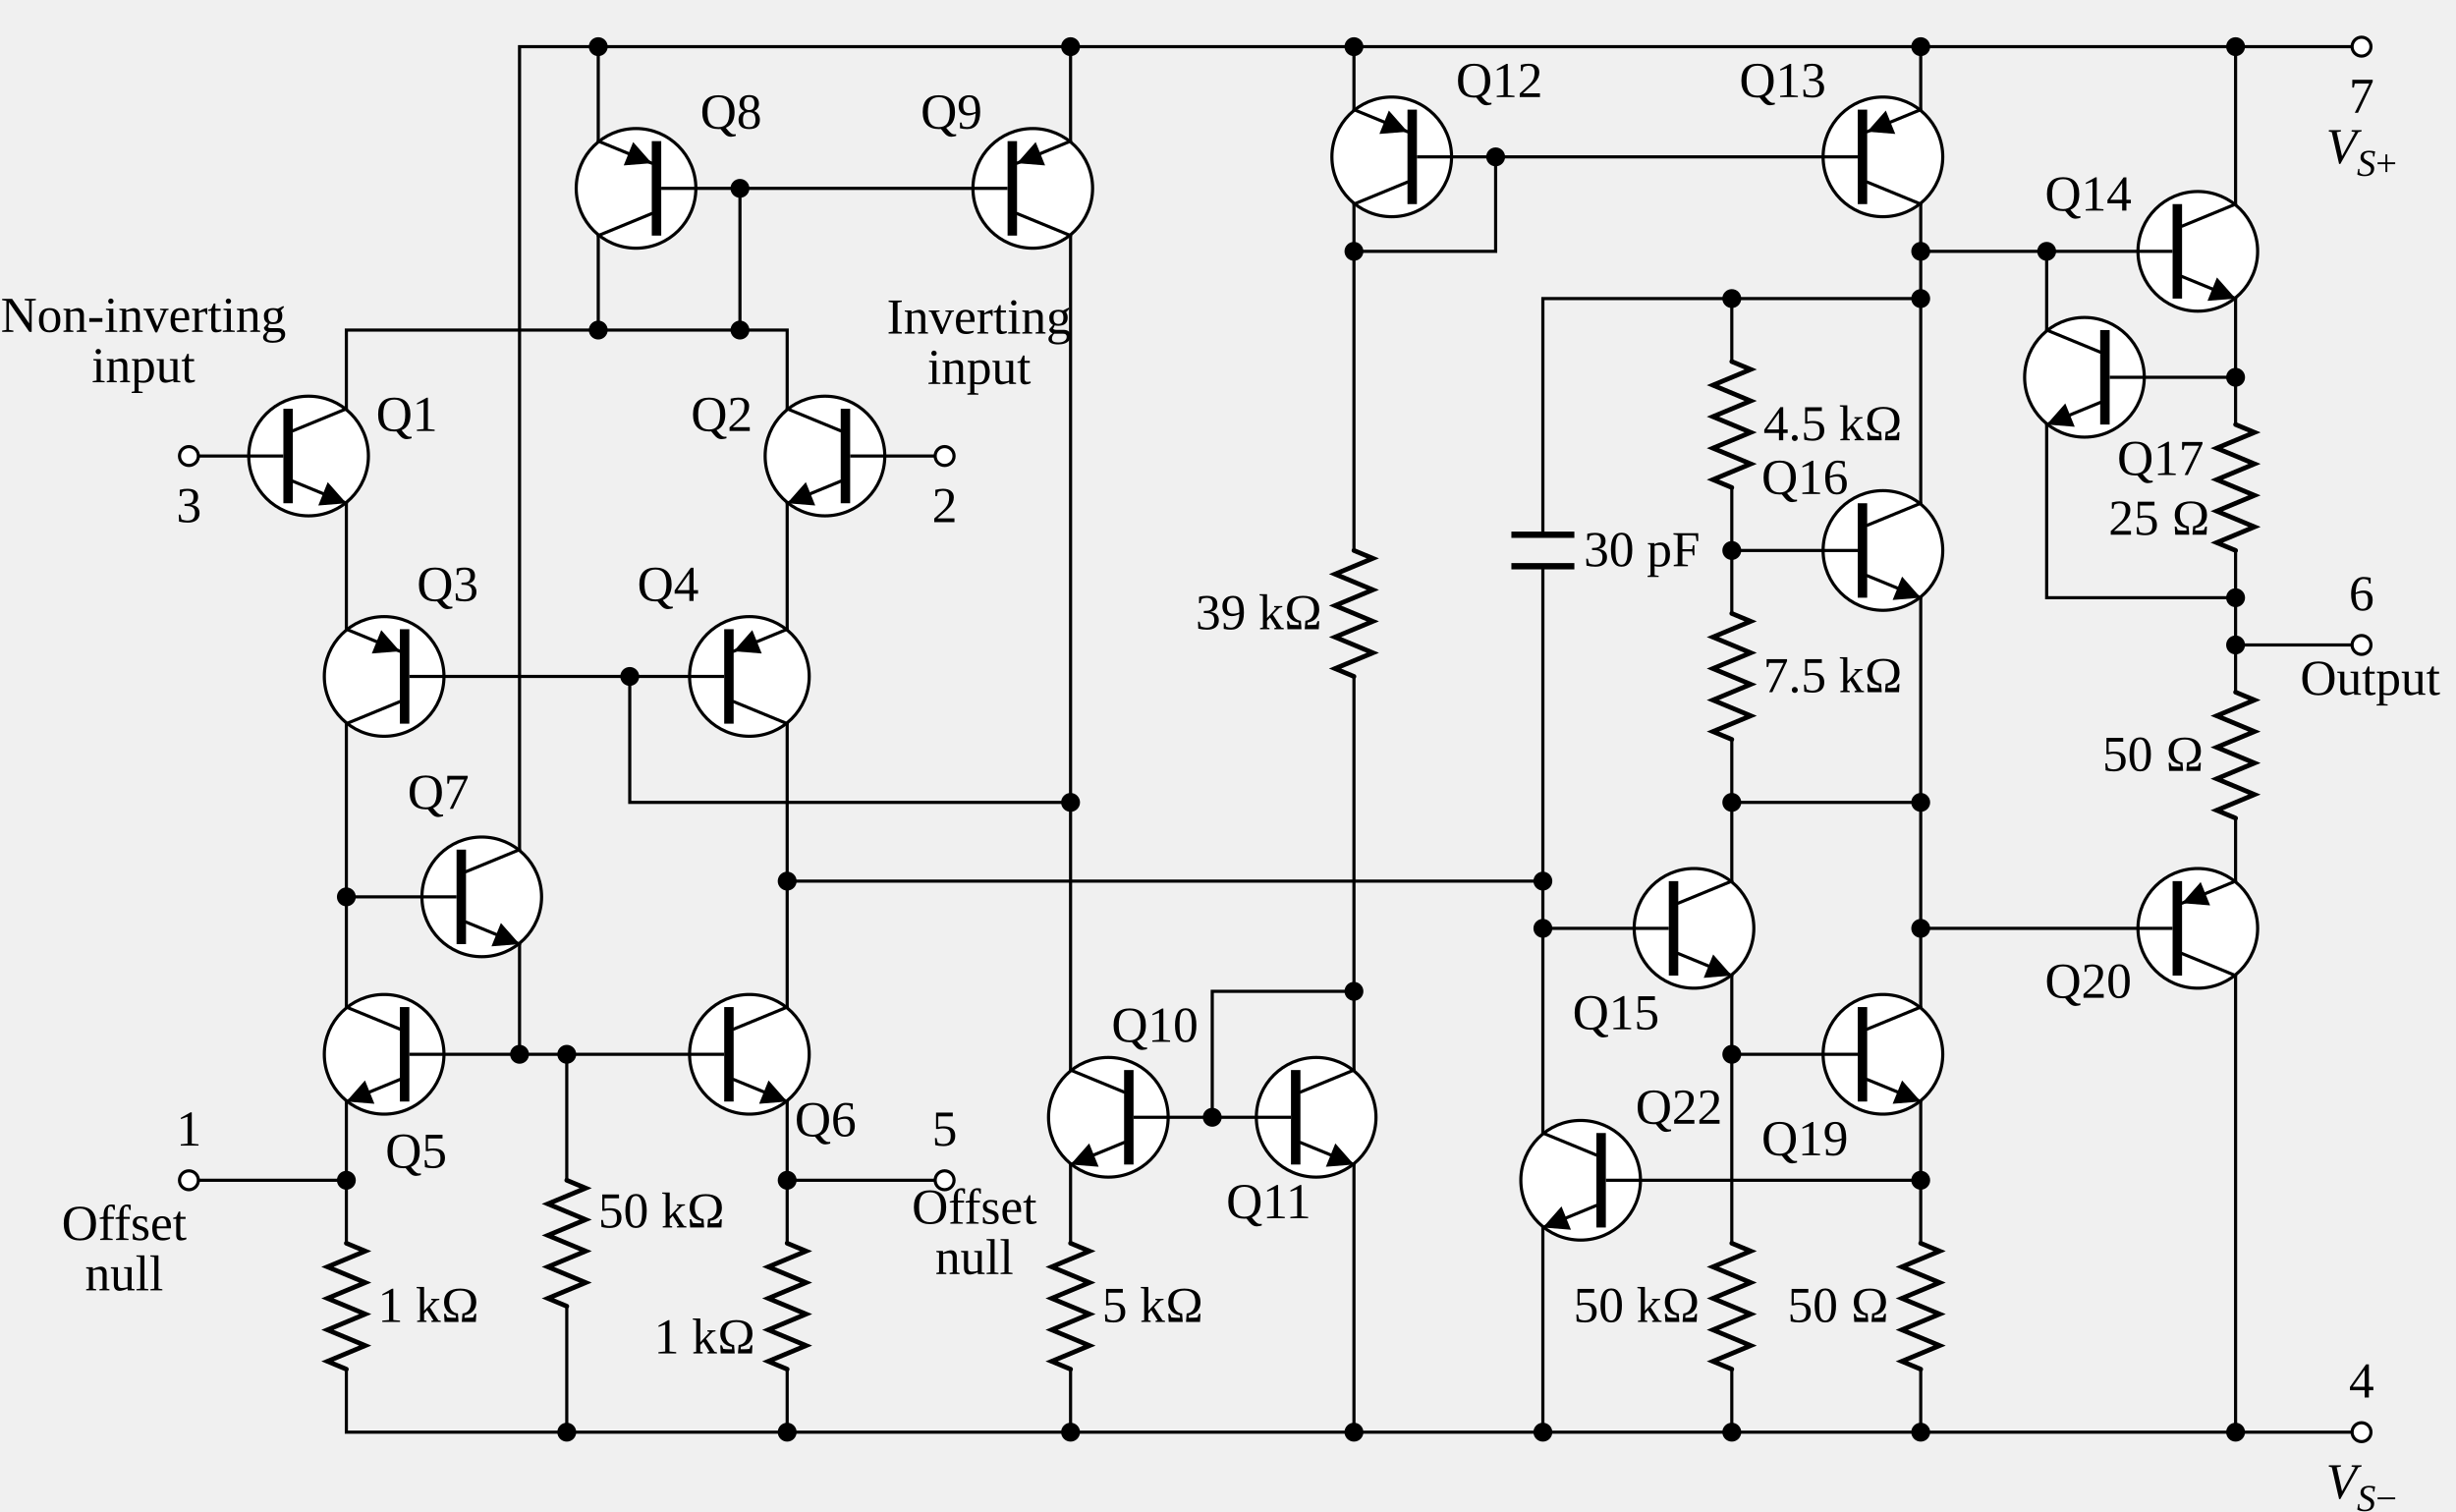
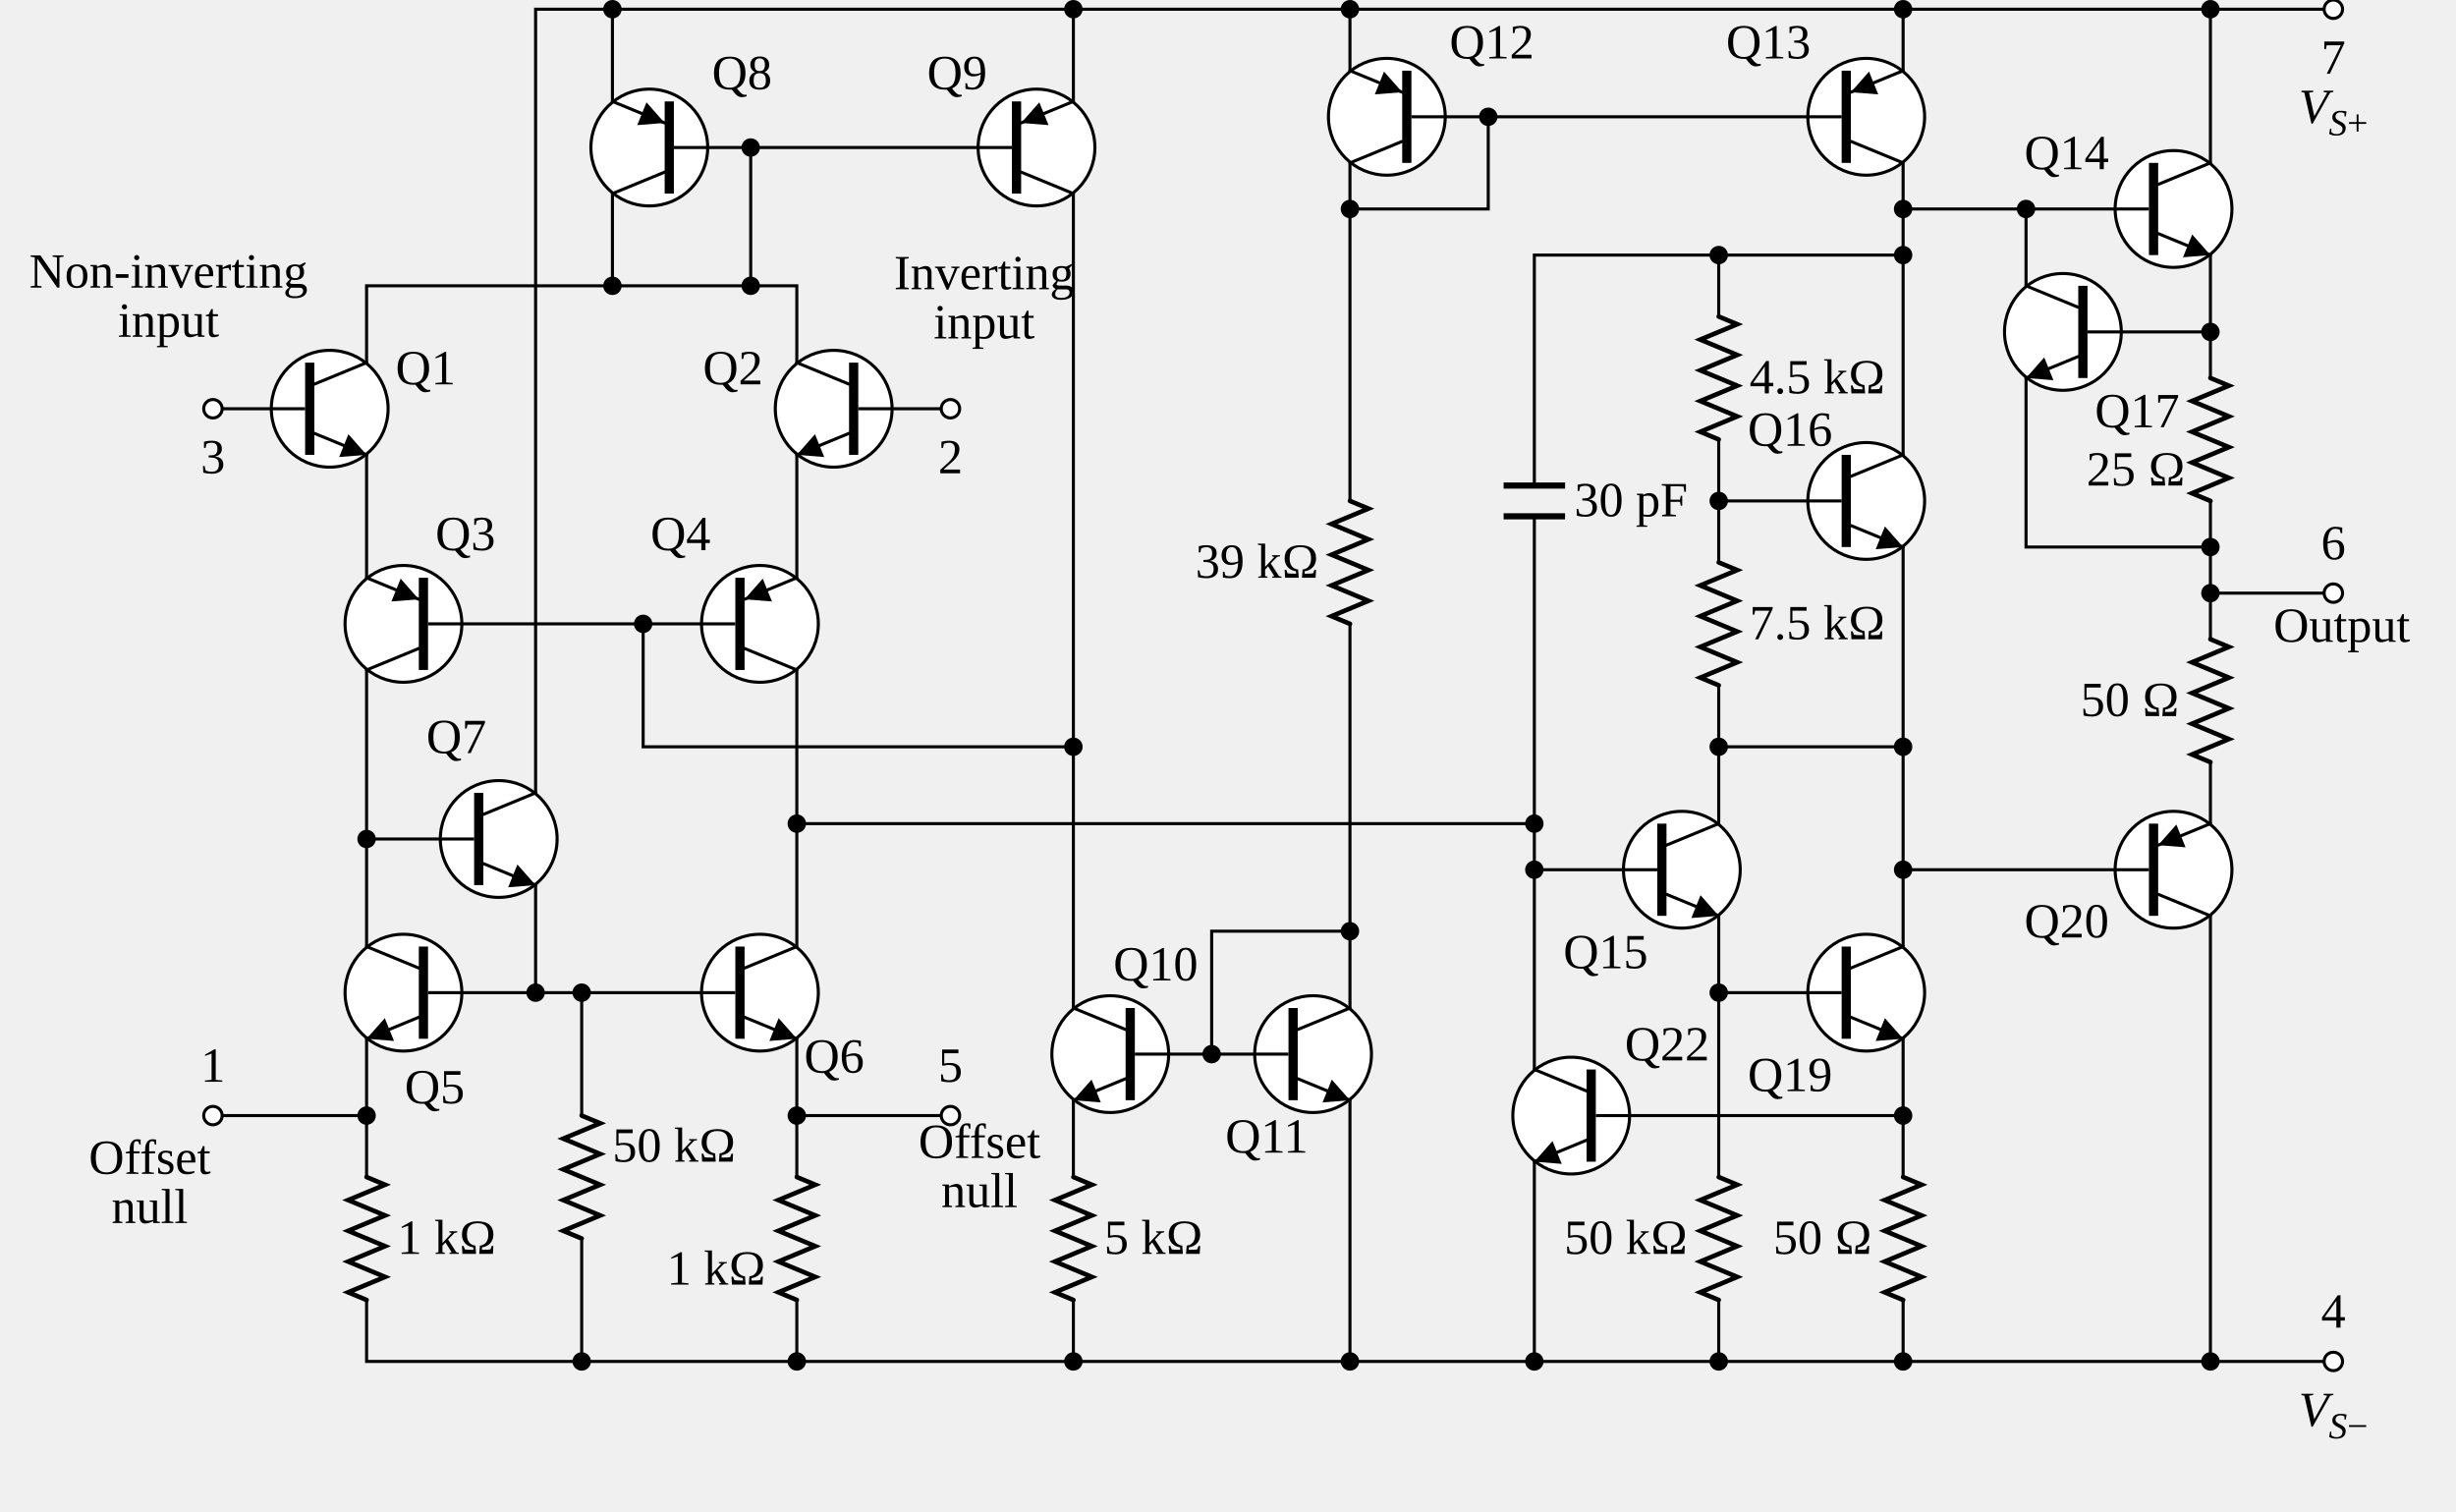
- <svg xmlns="http://www.w3.org/2000/svg" xmlns:xlink="http://www.w3.org/1999/xlink" width="780" height="480" id="svg2521" version="1.0">
+ <svg xmlns="http://www.w3.org/2000/svg" xmlns:xlink="http://www.w3.org/1999/xlink" width="780" height="480" id="svg2521" viewBox="0.209 11.818 780.209 491.818" version="1.0">
  <defs id="defs2523">
    <marker id="join" viewBox="0,0 1,1" refX="0.5" refY="0.5" markerWidth="6" markerHeight="6">
      <circle r="0.5" cx="0.5" cy="0.5" id="circle2526" style="fill:#000000;stroke:none" />
    </marker>
    <g id="term">
      <circle r="3" id="circle2529" cx="0" cy="0" style="fill:#ffffff;stroke:#000000" d="M 3,0 C 3,1.657 1.657,3 0,3 -1.657,3 -3,1.657 -3,0 c 0,-1.657 1.343,-3 3,-3 1.657,0 3,1.343 3,3 z" />
    </g>
    <g id="res" style="fill:none;stroke:#000000">
      <polyline points="-20,0 -17.5,-6 -12.5,6 -7.5,-6 -2.5,6 2.5,-6 7.5,6 12.5,-6 17.5,6 20,0" id="polyline2532" style="stroke-width:1.5;stroke-linecap:round" />
    </g>
    <g id="bjt-npn" style="fill:none;stroke:#000000;stroke-linecap:round">
      <circle r="19" cx="8" id="circle2535" cy="0" style="fill:#ffffff;stroke:#000000" d="M 27,0 C 27,10.493 18.493,19 8,19 -2.493,19 -11,10.493 -11,0 c 0,-10.493 8.507,-19 19,-19 10.493,0 19,8.507 19,19 z" />
      <rect x="0" y="-15" width="3" height="30" id="rect2537" style="fill:#000000;stroke:none" />
      <line x1="3" y1="-8" x2="20" y2="-15" id="line2539" />
      <line x1="3" y1="8" x2="20" y2="15" id="line2541" />
      <polygon points="0,0 8,4 8,-4 0,0 " transform="matrix(-0.9271839,-0.3746066,0.3746066,-0.9271839,20,15)" id="polygon2543" style="fill:#000000;stroke:none" />
    </g>
    <g id="bjt-pnp" style="fill:none;stroke:#000000;stroke-linecap:round">
      <circle r="19" cx="8" id="circle2546" cy="0" style="fill:#ffffff;stroke:#000000" d="M 27,0 C 27,10.493 18.493,19 8,19 -2.493,19 -11,10.493 -11,0 c 0,-10.493 8.507,-19 19,-19 10.493,0 19,8.507 19,19 z" />
      <rect x="0" y="-15" width="3" height="30" id="rect2548" style="fill:#000000;stroke:none" />
      <line x1="3" y1="-8" x2="20" y2="-15" id="line2550" />
      <line x1="3" y1="8" x2="20" y2="15" id="line2552" />
      <polygon points="0,0 8,4 8,-4 0,0 " transform="matrix(0.9271839,-0.3746066,0.3746066,0.9271839,3,-8)" id="polygon2554" style="fill:#000000;stroke:none" />
    </g>
    <g id="cap" style="fill:#000000;stroke:none">
      <rect x="-6" y="-10" width="2" height="20" id="rect2557" />
      <rect x="4" y="-10" width="2" height="20" id="rect2559" />
    </g>
  </defs>
  <use height="490" width="770" style="font-size:16px;font-family:Times New Roman, serif" id="use2563" y="150" x="80" xlink:href="#bjt-npn" transform="translate(10,-5.181641)" />
  <line style="font-size:16px;fill:none;stroke:#000000;font-family:Times New Roman, serif" id="line2565" y2="144.818" x2="90" y1="144.818" x1="60" />
  <use height="490" width="770" style="font-size:16px;font-family:Times New Roman, serif" id="use2567" y="150" x="50" xlink:href="#term" transform="translate(10,-5.181641)" />
  <g id="g2986" transform="translate(-4.460938,-17.60352)">
    <text x="50" y="123" id="text2569" style="font-size:16px;text-anchor:middle;font-family:Times New Roman, serif">Non-inverting</text>
    <text x="50" y="139" id="text2571" style="font-size:16px;text-anchor:middle;font-family:Times New Roman, serif">input</text>
  </g>
  <text style="font-size:16px;text-anchor:middle;font-family:Times New Roman, serif" id="text2573" y="165.818" x="60">3</text>
  <line style="font-size:16px;fill:none;stroke:#000000;font-family:Times New Roman, serif" id="line2575" y2="199.818" x2="110" y1="159.818" x1="110" />
  <use height="490" width="770" y="0" x="0" style="font-size:16px;font-family:Times New Roman, serif" id="use2577" transform="matrix(-1,0,0,1,130,214.8184)" xlink:href="#bjt-pnp" />
  <line style="font-size:16px;fill:none;stroke:#000000;font-family:Times New Roman, serif" id="line2579" y2="319.818" x2="110" y1="229.818" x1="110" />
  <use height="490" width="770" y="0" x="0" style="font-size:16px;font-family:Times New Roman, serif" id="use2581" transform="matrix(-1,0,0,1,130,334.8184)" xlink:href="#bjt-npn" />
  <line style="font-size:16px;fill:none;stroke:#000000;font-family:Times New Roman, serif" id="line2583" y2="394.818" x2="110" y1="349.818" x1="110" />
  <use height="490" width="770" y="0" x="0" style="font-size:16px;font-family:Times New Roman, serif" id="use2585" transform="matrix(0,1,-1,0,110,414.8184)" xlink:href="#res" />
  <text style="font-size:16px;text-anchor:start;font-family:Times New Roman, serif" id="text2587" y="419.818" x="120">1 kΩ</text>
  <polyline style="font-size:16px;fill:none;stroke:#000000;font-family:Times New Roman, serif" id="polyline2589" points="100,440 100,460 740,460" transform="translate(10,-5.181641)" />
  <line style="font-size:16px;fill:none;stroke:#000000;marker-end:url(#join);font-family:Times New Roman, serif" id="line2591" y2="374.818" x2="110" y1="374.818" x1="60" />
  <use height="490" width="770" style="font-size:16px;font-family:Times New Roman, serif" id="use2593" y="380" x="50" xlink:href="#term" transform="translate(10,-5.181641)" />
  <text style="font-size:16px;text-anchor:middle;font-family:Times New Roman, serif" id="text2595" y="363.818" x="60">1</text>
  <g id="g2994" transform="translate(-10.5625,-7.21875)">
    <text x="50" y="401" id="text2597" style="font-size:16px;text-anchor:middle;font-family:Times New Roman, serif">Offset</text>
    <text x="50" y="417" id="text2599" style="font-size:16px;text-anchor:middle;font-family:Times New Roman, serif">null</text>
  </g>
  <use height="490" width="770" style="font-size:16px;font-family:Times New Roman, serif" id="use2601" y="290" x="135" xlink:href="#bjt-npn" transform="translate(10,-5.181641)" />
  <line style="font-size:16px;fill:none;stroke:#000000;marker-start:url(#join);font-family:Times New Roman, serif" id="line2603" y2="284.818" x2="145" y1="284.818" x1="110" />
  <line style="font-size:16px;fill:none;stroke:#000000;marker-end:url(#join);font-family:Times New Roman, serif" id="line2605" y2="334.818" x2="165" y1="299.818" x1="165" />
  <line style="font-size:16px;fill:none;stroke:#000000;marker-start:url(#join);font-family:Times New Roman, serif" id="line2607" y2="374.818" x2="180" y1="334.818" x1="180" />
  <use height="490" width="770" y="0" x="0" style="font-size:16px;font-family:Times New Roman, serif" id="use2609" transform="matrix(0,1,-1,0,180,394.8184)" xlink:href="#res" />
  <text style="font-size:16px;text-anchor:start;font-family:Times New Roman, serif" id="text2611" y="389.818" x="190">50 kΩ</text>
  <line style="font-size:16px;fill:none;stroke:#000000;marker-end:url(#join);font-family:Times New Roman, serif" id="line2613" y2="454.818" x2="180" y1="414.818" x1="180" />
  <use height="490" width="770" style="font-size:16px;font-family:Times New Roman, serif" id="use2615" y="340" x="220" xlink:href="#bjt-npn" transform="translate(10,-5.181641)" />
  <line style="font-size:16px;fill:none;stroke:#000000;font-family:Times New Roman, serif" id="line2617" y2="334.818" x2="230" y1="334.818" x1="130" />
  <line style="font-size:16px;fill:none;stroke:#000000;font-family:Times New Roman, serif" id="line2619" y2="394.818" x2="250" y1="349.818" x1="250" />
  <use height="490" width="770" y="0" x="0" style="font-size:16px;font-family:Times New Roman, serif" id="use2621" transform="matrix(0,1,-1,0,250,414.8184)" xlink:href="#res" />
  <text style="font-size:16px;text-anchor:end;font-family:Times New Roman, serif" id="text2623" y="429.818" x="240">1 kΩ</text>
  <line style="font-size:16px;fill:none;stroke:#000000;marker-end:url(#join);font-family:Times New Roman, serif" id="line2625" y2="454.818" x2="250" y1="434.818" x1="250" />
  <line style="font-size:16px;fill:none;stroke:#000000;marker-start:url(#join);font-family:Times New Roman, serif" id="line2627" y2="374.818" x2="300" y1="374.818" x1="250" />
  <use height="490" width="770" style="font-size:16px;font-family:Times New Roman, serif" id="use2629" y="380" x="290" xlink:href="#term" transform="translate(10,-5.181641)" />
  <text style="font-size:16px;text-anchor:middle;font-family:Times New Roman, serif" id="text2631" y="363.818" x="300">5</text>
  <g id="g2998" transform="translate(19.4375,-12.40039)">
    <text x="290" y="401" id="text2633" style="font-size:16px;text-anchor:middle;font-family:Times New Roman, serif">Offset</text>
    <text x="290" y="417" id="text2635" style="font-size:16px;text-anchor:middle;font-family:Times New Roman, serif">null</text>
  </g>
  <use height="490" width="770" style="font-size:16px;font-family:Times New Roman, serif" id="use2637" y="220" x="220" xlink:href="#bjt-pnp" transform="translate(10,-5.181641)" />
  <line style="font-size:16px;fill:none;stroke:#000000;font-family:Times New Roman, serif" id="line2639" y2="214.818" x2="230" y1="214.818" x1="130" />
  <line style="font-size:16px;fill:none;stroke:#000000;font-family:Times New Roman, serif" id="line2641" y2="319.818" x2="250" y1="229.818" x1="250" />
  <use height="490" width="770" y="0" x="0" style="font-size:16px;font-family:Times New Roman, serif" id="use2643" transform="matrix(-1,0,0,1,270,144.8184)" xlink:href="#bjt-npn" />
  <line style="font-size:16px;fill:none;stroke:#000000;font-family:Times New Roman, serif" id="line2645" y2="144.818" x2="300" y1="144.818" x1="270" />
  <use height="490" width="770" style="font-size:16px;font-family:Times New Roman, serif" id="use2647" y="150" x="290" xlink:href="#term" transform="translate(10,-5.181641)" />
  <g id="g2990" transform="translate(20.96094,-17.07227)">
    <text x="290" y="123" id="text2649" style="font-size:16px;text-anchor:middle;font-family:Times New Roman, serif">Inverting</text>
    <text x="290" y="139" id="text2651" style="font-size:16px;text-anchor:middle;font-family:Times New Roman, serif">input</text>
  </g>
  <text style="font-size:16px;text-anchor:middle;font-family:Times New Roman, serif" id="text2653" y="165.818" x="300">2</text>
  <line style="font-size:16px;fill:none;stroke:#000000;font-family:Times New Roman, serif" id="line2655" y2="199.818" x2="250" y1="159.818" x1="250" />
  <polyline style="font-size:16px;fill:none;stroke:#000000;font-family:Times New Roman, serif" id="polyline2657" points="155,275 155,20 740,20" transform="translate(10,-5.181641)" />
  <use height="490" width="770" style="font-size:16px;font-family:Times New Roman, serif" id="use2659" y="20" x="740" xlink:href="#term" transform="translate(10,-5.181641)" />
  <text style="font-size:16px;text-anchor:middle;font-family:Times New Roman, serif" id="text2661" y="35.818" x="750">7</text>
  <text style="font-size:16px;font-style:italic;text-anchor:middle;font-family:Times New Roman, serif" id="text2663" font-style="italic" y="51.818" x="750">V<tspan style="font-size:12px" id="tspan2665" font-size="12" dy="4">S<tspan style="font-style:normal" id="tspan2667" font-style="normal">+</tspan>
    </tspan>
  </text>
  <use height="490" width="770" y="0" x="0" style="font-size:16px;font-family:Times New Roman, serif" id="use2669" transform="matrix(-1,0,0,1,210,59.81836)" xlink:href="#bjt-pnp" />
  <line style="font-size:16px;fill:none;stroke:#000000;marker-start:url(#join);font-family:Times New Roman, serif" id="line2671" y2="44.818" x2="190" y1="14.818" x1="190" />
  <polyline style="font-size:16px;fill:none;stroke:#000000;font-family:Times New Roman, serif" id="polyline2673" points="100,135 100,110 240,110 240,135" transform="translate(10,-5.181641)" />
  <line style="font-size:16px;fill:none;stroke:#000000;marker-end:url(#join);font-family:Times New Roman, serif" id="line2675" y2="104.818" x2="190" y1="74.818" x1="190" />
  <line style="font-size:16px;fill:none;stroke:#000000;marker-start:url(#join);marker-end:url(#join);font-family:Times New Roman, serif" id="line2677" y2="104.818" x2="235" y1="59.818" x1="235" />
  <use height="490" width="770" style="font-size:16px;font-family:Times New Roman, serif" id="use2679" y="65" x="310" xlink:href="#bjt-pnp" transform="translate(10,-5.181641)" />
  <line style="font-size:16px;fill:none;stroke:#000000;font-family:Times New Roman, serif" id="line2681" y2="59.818" x2="320" y1="59.818" x1="210" />
  <line style="font-size:16px;fill:none;stroke:#000000;marker-start:url(#join);font-family:Times New Roman, serif" id="line2683" y2="44.818" x2="340" y1="14.818" x1="340" />
  <line style="font-size:16px;fill:none;stroke:#000000;font-family:Times New Roman, serif" id="line2685" y2="339.818" x2="340" y1="74.818" x1="340" />
  <polyline style="font-size:16px;fill:none;stroke:#000000;marker-start:url(#join);marker-end:url(#join);font-family:Times New Roman, serif" id="polyline2687" points="190,220 190,260 330,260" transform="translate(10,-5.181641)" />
  <use height="490" width="770" y="0" x="0" style="font-size:16px;font-family:Times New Roman, serif" id="use2689" transform="matrix(-1,0,0,1,360,354.8184)" xlink:href="#bjt-npn" />
  <line style="font-size:16px;fill:none;stroke:#000000;font-family:Times New Roman, serif" id="line2691" y2="394.818" x2="340" y1="369.818" x1="340" />
  <use height="490" width="770" y="0" x="0" style="font-size:16px;font-family:Times New Roman, serif" id="use2693" transform="matrix(0,1,-1,0,340,414.8184)" xlink:href="#res" />
  <text style="font-size:16px;text-anchor:start;font-family:Times New Roman, serif" id="text2695" y="419.818" x="350">5 kΩ</text>
  <line style="font-size:16px;fill:none;stroke:#000000;marker-end:url(#join);font-family:Times New Roman, serif" id="line2697" y2="454.818" x2="340" y1="434.818" x1="340" />
  <use height="490" width="770" style="font-size:16px;font-family:Times New Roman, serif" id="use2699" y="360" x="400" xlink:href="#bjt-npn" transform="translate(10,-5.181641)" />
  <line style="font-size:16px;fill:none;stroke:#000000;font-family:Times New Roman, serif" id="line2701" y2="354.818" x2="410" y1="354.818" x1="360" />
  <line style="font-size:16px;fill:none;stroke:#000000;marker-end:url(#join);font-family:Times New Roman, serif" id="line2703" y2="454.818" x2="430" y1="369.818" x1="430" />
  <polyline style="font-size:16px;fill:none;stroke:#000000;marker-start:url(#join);marker-end:url(#join);font-family:Times New Roman, serif" id="polyline2705" points="375,360 375,320 420,320" transform="translate(10,-5.181641)" />
  <use height="490" width="770" y="0" x="0" style="font-size:16px;font-family:Times New Roman, serif" id="use2707" transform="matrix(-1,0,0,1,450,49.81836)" xlink:href="#bjt-pnp" />
  <line style="font-size:16px;fill:none;stroke:#000000;marker-start:url(#join);font-family:Times New Roman, serif" id="line2709" y2="34.818" x2="430" y1="14.818" x1="430" />
  <line style="font-size:16px;fill:none;stroke:#000000;font-family:Times New Roman, serif" id="line2711" y2="174.818" x2="430" y1="64.818" x1="430" />
  <use height="490" width="770" y="0" x="0" style="font-size:16px;font-family:Times New Roman, serif" id="use2713" transform="matrix(0,1,-1,0,430,194.8184)" xlink:href="#res" />
  <line style="font-size:16px;fill:none;stroke:#000000;font-family:Times New Roman, serif" id="line2715" y2="339.818" x2="430" y1="214.818" x1="430" />
  <text style="font-size:16px;text-anchor:end;font-family:Times New Roman, serif" id="text2717" y="199.818" x="420">39 kΩ</text>
  <use height="490" width="770" y="0" x="0" style="font-size:16px;font-family:Times New Roman, serif" id="use2719" transform="matrix(-1,0,0,1,510,374.8184)" xlink:href="#bjt-npn" />
  <polyline style="font-size:16px;fill:none;stroke:#000000;marker-start:url(#join);font-family:Times New Roman, serif" id="polyline2721" points="240,285 480,285 480,365" transform="translate(10,-5.181641)" />
  <line style="font-size:16px;fill:none;stroke:#000000;marker-end:url(#join);font-family:Times New Roman, serif" id="line2723" y2="454.818" x2="490" y1="389.818" x1="490" />
  <use height="490" width="770" style="font-size:16px;font-family:Times New Roman, serif" id="use2725" y="300" x="520" xlink:href="#bjt-npn" transform="translate(10,-5.181641)" />
  <line style="font-size:16px;fill:none;stroke:#000000;marker-start:url(#join);font-family:Times New Roman, serif" id="line2727" y2="294.818" x2="530" y1="294.818" x1="490" />
  <line style="font-size:16px;fill:none;stroke:#000000;font-family:Times New Roman, serif" id="line2729" y2="394.818" x2="550" y1="309.818" x1="550" />
  <use height="490" width="770" y="0" x="0" style="font-size:16px;font-family:Times New Roman, serif" id="use2731" transform="matrix(0,1,-1,0,550,414.8184)" xlink:href="#res" />
  <text style="font-size:16px;text-anchor:end;font-family:Times New Roman, serif" id="text2733" y="419.818" x="540">50 kΩ</text>
  <line style="font-size:16px;fill:none;stroke:#000000;marker-end:url(#join);font-family:Times New Roman, serif" id="line2735" y2="454.818" x2="550" y1="434.818" x1="550" />
  <use height="490" width="770" style="font-size:16px;font-family:Times New Roman, serif" id="use2737" y="340" x="580" xlink:href="#bjt-npn" transform="translate(10,-5.181641)" />
  <line style="font-size:16px;fill:none;stroke:#000000;marker-start:url(#join);font-family:Times New Roman, serif" id="line2739" y2="334.818" x2="590" y1="334.818" x1="550" />
  <line style="font-size:16px;fill:none;stroke:#000000;font-family:Times New Roman, serif" id="line2741" y2="394.818" x2="610" y1="349.818" x1="610" />
  <use height="490" width="770" y="0" x="0" style="font-size:16px;font-family:Times New Roman, serif" id="use2743" transform="matrix(0,1,-1,0,610,414.8184)" xlink:href="#res" />
  <text style="font-size:16px;text-anchor:end;font-family:Times New Roman, serif" id="text2745" y="419.818" x="600">50 Ω</text>
  <line style="font-size:16px;fill:none;stroke:#000000;marker-end:url(#join);font-family:Times New Roman, serif" id="line2747" y2="454.818" x2="610" y1="434.818" x1="610" />
  <line style="font-size:16px;fill:none;stroke:#000000;marker-end:url(#join);font-family:Times New Roman, serif" id="line2749" y2="374.818" x2="610" y1="374.818" x1="510" />
  <line style="font-size:16px;fill:none;stroke:#000000;font-family:Times New Roman, serif" id="line2751" y2="234.818" x2="550" y1="279.818" x1="550" />
  <use height="490" width="770" y="0" x="0" style="font-size:16px;font-family:Times New Roman, serif" id="use2753" transform="matrix(0,1,-1,0,550,214.8184)" xlink:href="#res" />
  <text style="font-size:16px;text-anchor:start;font-family:Times New Roman, serif" id="text2755" y="219.818" x="560">7.5 kΩ</text>
  <line style="font-size:16px;fill:none;stroke:#000000;font-family:Times New Roman, serif" id="line2757" y2="154.818" x2="550" y1="194.818" x1="550" />
  <use height="490" width="770" y="0" x="0" style="font-size:16px;font-family:Times New Roman, serif" id="use2759" transform="matrix(0,1,-1,0,550,134.8184)" xlink:href="#res" />
  <text style="font-size:16px;text-anchor:start;font-family:Times New Roman, serif" id="text2761" y="139.818" x="560">4.5 kΩ</text>
  <line style="font-size:16px;fill:none;stroke:#000000;marker-end:url(#join);font-family:Times New Roman, serif" id="line2763" y2="94.818" x2="550" y1="114.818" x1="550" />
  <use height="490" width="770" style="font-size:16px;font-family:Times New Roman, serif" id="use2765" y="180" x="580" xlink:href="#bjt-npn" transform="translate(10,-5.181641)" />
  <line style="font-size:16px;fill:none;stroke:#000000;marker-start:url(#join);font-family:Times New Roman, serif" id="line2767" y2="174.818" x2="590" y1="174.818" x1="550" />
  <line style="font-size:16px;fill:none;stroke:#000000;font-family:Times New Roman, serif" id="line2769" y2="319.818" x2="610" y1="189.818" x1="610" />
  <line style="font-size:16px;fill:none;stroke:#000000;marker-start:url(#join);marker-end:url(#join);font-family:Times New Roman, serif" id="line2771" y2="254.818" x2="610" y1="254.818" x1="550" />
  <line style="font-size:16px;fill:none;stroke:#000000;marker-start:url(#join);font-family:Times New Roman, serif" id="line2773" y2="179.818" x2="490" y1="279.818" x1="490" />
  <use height="490" width="770" y="0" x="0" style="font-size:16px;font-family:Times New Roman, serif" id="use2775" transform="matrix(0,1,-1,0,490,174.8184)" xlink:href="#cap" />
  <polyline style="font-size:16px;fill:none;stroke:#000000;marker-end:url(#join);font-family:Times New Roman, serif" id="polyline2777" points="480,175 480,100 600,100" transform="translate(10,-5.181641)" />
  <text style="font-size:16px;text-anchor:start;font-family:Times New Roman, serif" id="text2779" y="179.818" x="503">30 pF</text>
  <use height="490" width="770" style="font-size:16px;font-family:Times New Roman, serif" id="use2781" y="55" x="580" xlink:href="#bjt-pnp" transform="translate(10,-5.181641)" />
  <line style="font-size:16px;fill:none;stroke:#000000;font-family:Times New Roman, serif" id="line2783" y2="49.818" x2="590" y1="49.818" x1="450" />
  <polyline style="font-size:16px;fill:none;stroke:#000000;marker-start:url(#join);marker-end:url(#join);font-family:Times New Roman, serif" id="polyline2785" points="420,85 465,85 465,55" transform="translate(10,-5.181641)" />
  <line style="font-size:16px;fill:none;stroke:#000000;marker-start:url(#join);font-family:Times New Roman, serif" id="line2787" y2="34.818" x2="610" y1="14.818" x1="610" />
  <line style="font-size:16px;fill:none;stroke:#000000;font-family:Times New Roman, serif" id="line2789" y2="159.818" x2="610" y1="64.818" x1="610" />
  <use height="490" width="770" y="0" x="0" style="font-size:16px;font-family:Times New Roman, serif" id="use2791" transform="matrix(-1,0,0,1,670,119.8184)" xlink:href="#bjt-npn" />
  <use height="490" width="770" style="font-size:16px;font-family:Times New Roman, serif" id="use2793" y="85" x="680" xlink:href="#bjt-npn" transform="translate(10,-5.181641)" />
  <line style="font-size:16px;fill:none;stroke:#000000;marker-start:url(#join);font-family:Times New Roman, serif" id="line2795" y2="79.818" x2="690" y1="79.818" x1="610" />
  <line style="font-size:16px;fill:none;stroke:#000000;marker-start:url(#join);font-family:Times New Roman, serif" id="line2797" y2="104.818" x2="650" y1="79.818" x1="650" />
  <line style="font-size:16px;fill:none;stroke:#000000;marker-end:url(#join);font-family:Times New Roman, serif" id="line2799" y2="119.818" x2="710" y1="119.818" x1="670" />
  <line style="font-size:16px;fill:none;stroke:#000000;marker-start:url(#join);font-family:Times New Roman, serif" id="line2801" y2="64.818" x2="710" y1="14.818" x1="710" />
  <line style="font-size:16px;fill:none;stroke:#000000;font-family:Times New Roman, serif" id="line2803" y2="134.818" x2="710" y1="94.818" x1="710" />
  <use height="490" width="770" y="0" x="0" style="font-size:16px;font-family:Times New Roman, serif" id="use2805" transform="matrix(0,1,-1,0,710,154.8184)" xlink:href="#res" />
  <text style="font-size:16px;text-anchor:end;font-family:Times New Roman, serif" id="text2807" y="169.812" x="701.938">25 Ω</text>
  <polyline style="font-size:16px;fill:none;stroke:#000000;marker-end:url(#join);font-family:Times New Roman, serif" id="polyline2809" points="640,140 640,195 700,195" transform="translate(10,-5.181641)" />
  <line style="font-size:16px;fill:none;stroke:#000000;font-family:Times New Roman, serif" id="line2811" y2="219.818" x2="710" y1="174.818" x1="710" />
  <use height="490" width="770" y="0" x="0" style="font-size:16px;font-family:Times New Roman, serif" id="use2813" transform="matrix(0,1,-1,0,710,239.8184)" xlink:href="#res" />
  <text style="font-size:16px;text-anchor:end;font-family:Times New Roman, serif" id="text2815" y="244.818" x="700">50 Ω</text>
  <line style="font-size:16px;fill:none;stroke:#000000;font-family:Times New Roman, serif" id="line2817" y2="279.818" x2="710" y1="259.818" x1="710" />
  <use height="490" width="770" style="font-size:16px;font-family:Times New Roman, serif" id="use2819" y="300" x="680" xlink:href="#bjt-pnp" transform="translate(10,-5.181641)" />
  <line style="font-size:16px;fill:none;stroke:#000000;marker-start:url(#join);font-family:Times New Roman, serif" id="line2821" y2="294.818" x2="690" y1="294.818" x1="610" />
  <line style="font-size:16px;fill:none;stroke:#000000;marker-end:url(#join);font-family:Times New Roman, serif" id="line2823" y2="454.818" x2="710" y1="309.818" x1="710" />
  <line style="font-size:16px;fill:none;stroke:#000000;marker-start:url(#join);font-family:Times New Roman, serif" id="line2825" y2="204.818" x2="750" y1="204.818" x1="710" />
  <use height="490" width="770" style="font-size:16px;font-family:Times New Roman, serif" id="use2827" y="210" x="740" xlink:href="#term" transform="translate(10,-5.181641)" />
  <text style="font-size:16px;text-anchor:middle;font-family:Times New Roman, serif" id="text2829" y="193.818" x="750">6</text>
  <text style="font-size:16px;text-anchor:middle;font-family:Times New Roman, serif" id="text2831" y="220.654" x="752.75">Output</text>
  <use height="490" width="770" style="font-size:16px;font-family:Times New Roman, serif" id="use2833" y="460" x="740" xlink:href="#term" transform="translate(10,-5.181641)" />
  <text style="font-size:16px;text-anchor:middle;font-family:Times New Roman, serif" id="text2835" y="443.818" x="750">4</text>
  <text style="font-size:16px;font-style:italic;text-anchor:middle;font-family:Times New Roman, serif" id="text2837" font-style="italic" y="475.818" x="750">V<tspan style="font-size:12px" id="tspan2839" font-size="12" dy="4">S<tspan style="font-style:normal" id="tspan2841" font-style="normal">−</tspan>
    </tspan>
  </text>
  <text style="font-size:16px;text-anchor:start;font-family:Times New Roman, serif" id="text7911" y="136.867" x="119.438">Q1</text>
  <text style="font-size:16px;text-anchor:start;font-family:Times New Roman, serif" id="text7913" y="40.836" x="222.391">Q8</text>
  <text style="font-size:16px;text-anchor:start;font-family:Times New Roman, serif" id="text7915" y="40.836" x="292.391">Q9</text>
  <text style="font-size:16px;text-anchor:start;font-family:Times New Roman, serif" id="text7917" y="30.836" x="462.391">Q12</text>
  <text style="font-size:16px;text-anchor:start;font-family:Times New Roman, serif" id="text7919" y="30.836" x="552.391">Q13</text>
  <text style="font-size:16px;text-anchor:start;font-family:Times New Roman, serif" id="text7921" y="66.867" x="649.438">Q14</text>
  <text style="font-size:16px;text-anchor:start;font-family:Times New Roman, serif" id="text7923" y="150.836" x="672.391">Q17</text>
  <text style="font-size:16px;text-anchor:start;font-family:Times New Roman, serif" id="text7925" y="316.867" x="649.438">Q20</text>
  <text style="font-size:16px;text-anchor:start;font-family:Times New Roman, serif" id="text7927" y="136.867" x="219.438">Q2</text>
  <text style="font-size:16px;text-anchor:start;font-family:Times New Roman, serif" id="text7929" y="190.836" x="132.391">Q3</text>
  <text style="font-size:16px;text-anchor:start;font-family:Times New Roman, serif" id="text7931" y="190.836" x="202.391">Q4</text>
  <text style="font-size:16px;text-anchor:start;font-family:Times New Roman, serif" id="text7933" y="256.867" x="129.438">Q7</text>
  <text style="font-size:16px;text-anchor:start;font-family:Times New Roman, serif" id="text7935" y="370.836" x="122.391">Q5</text>
  <text style="font-size:16px;text-anchor:start;font-family:Times New Roman, serif" id="text7937" y="360.836" x="252.391">Q6</text>
  <text style="font-size:16px;text-anchor:start;font-family:Times New Roman, serif" id="text7939" y="330.836" x="353.008">Q10</text>
  <text style="font-size:16px;text-anchor:start;font-family:Times New Roman, serif" id="text7941" y="386.867" x="389.438">Q11</text>
  <text style="font-size:16px;text-anchor:start;font-family:Times New Roman, serif" id="text7943" y="356.867" x="519.438">Q22</text>
  <text style="font-size:16px;text-anchor:start;font-family:Times New Roman, serif" id="text7945" y="326.867" x="499.438">Q15</text>
  <text style="font-size:16px;text-anchor:start;font-family:Times New Roman, serif" id="text7947" y="366.867" x="559.438">Q19</text>
  <text style="font-size:16px;text-anchor:start;font-family:Times New Roman, serif" id="text7949" y="156.867" x="559.438">Q16</text>
</svg>
